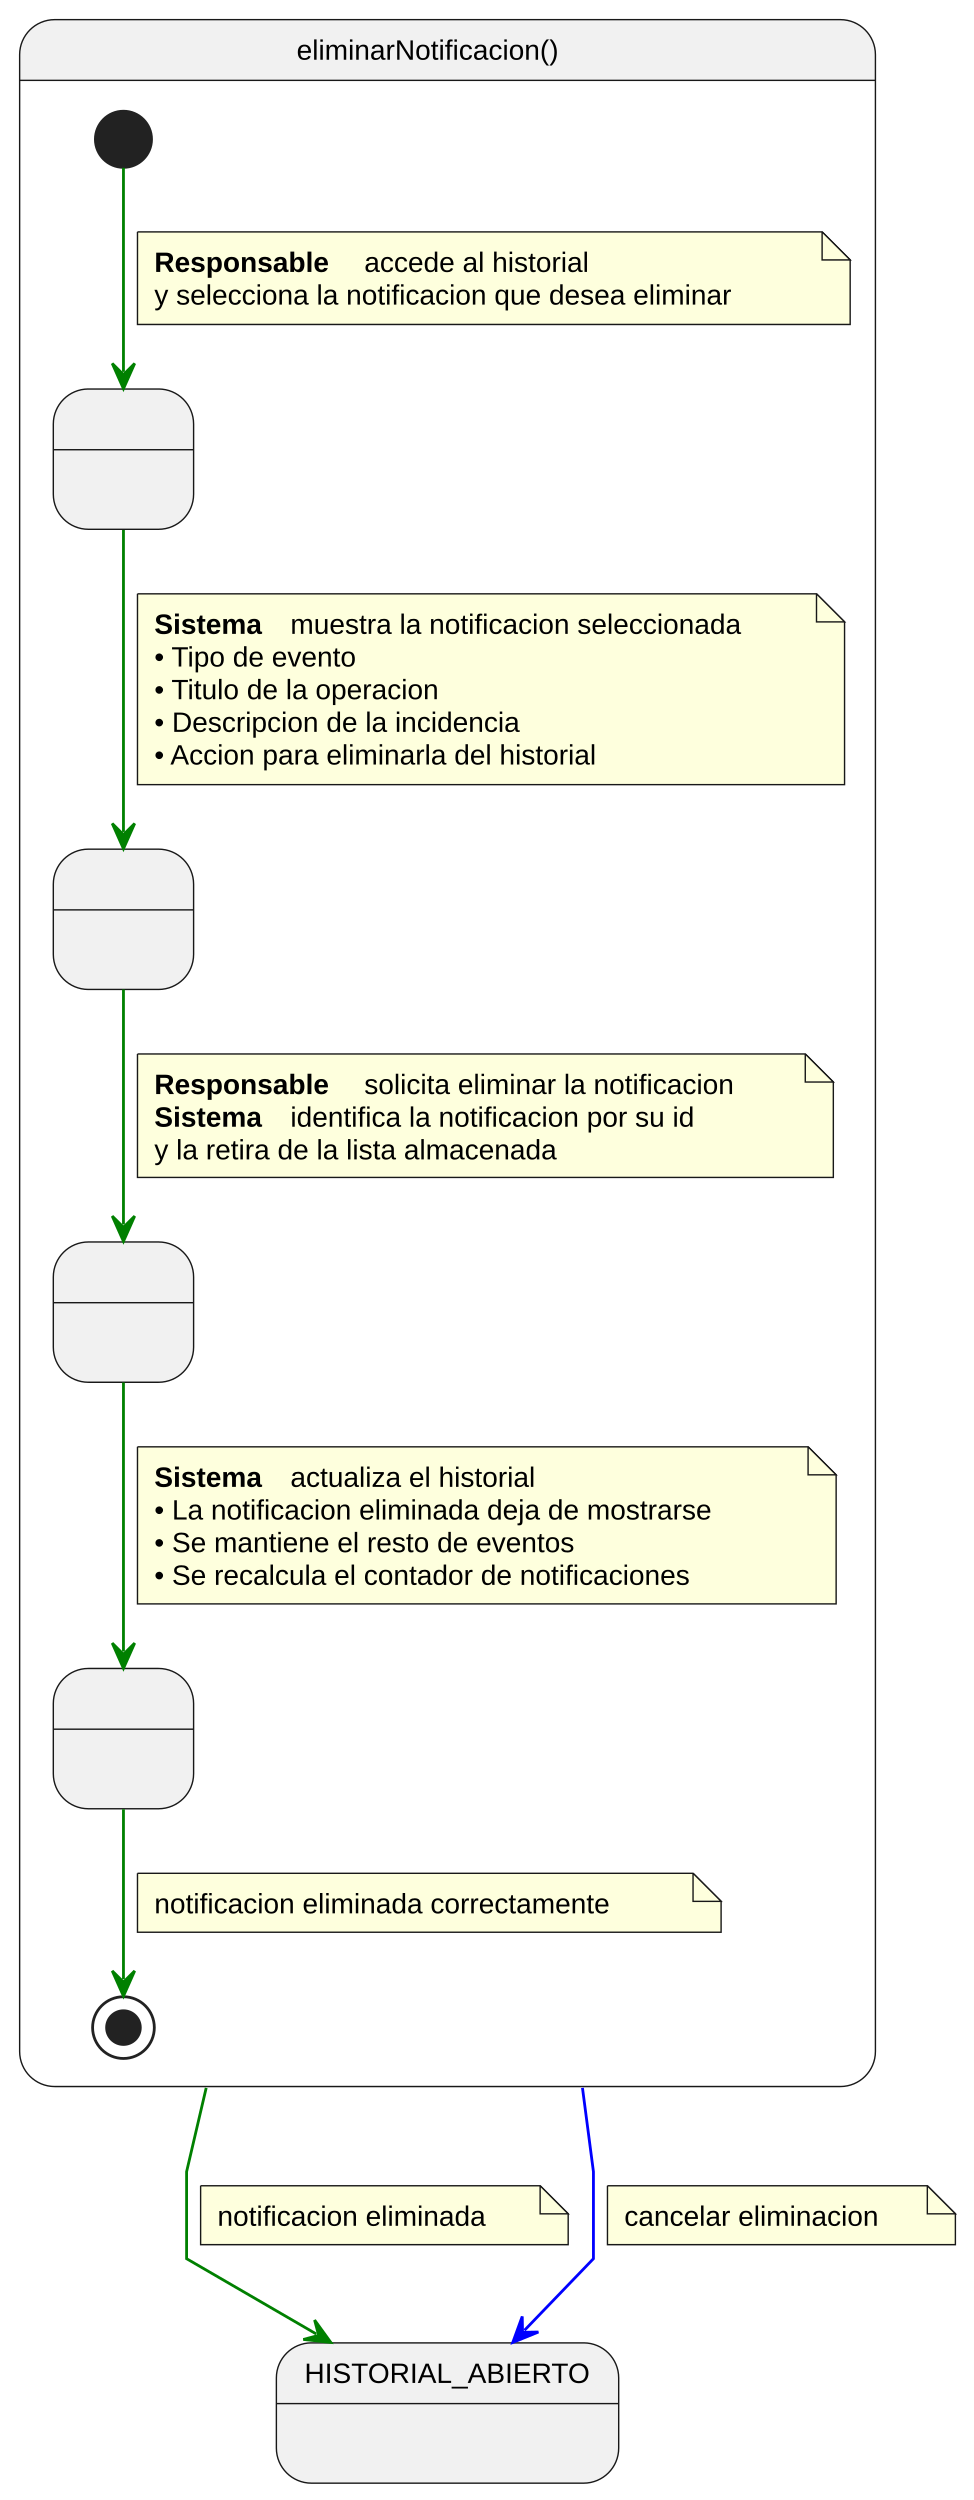
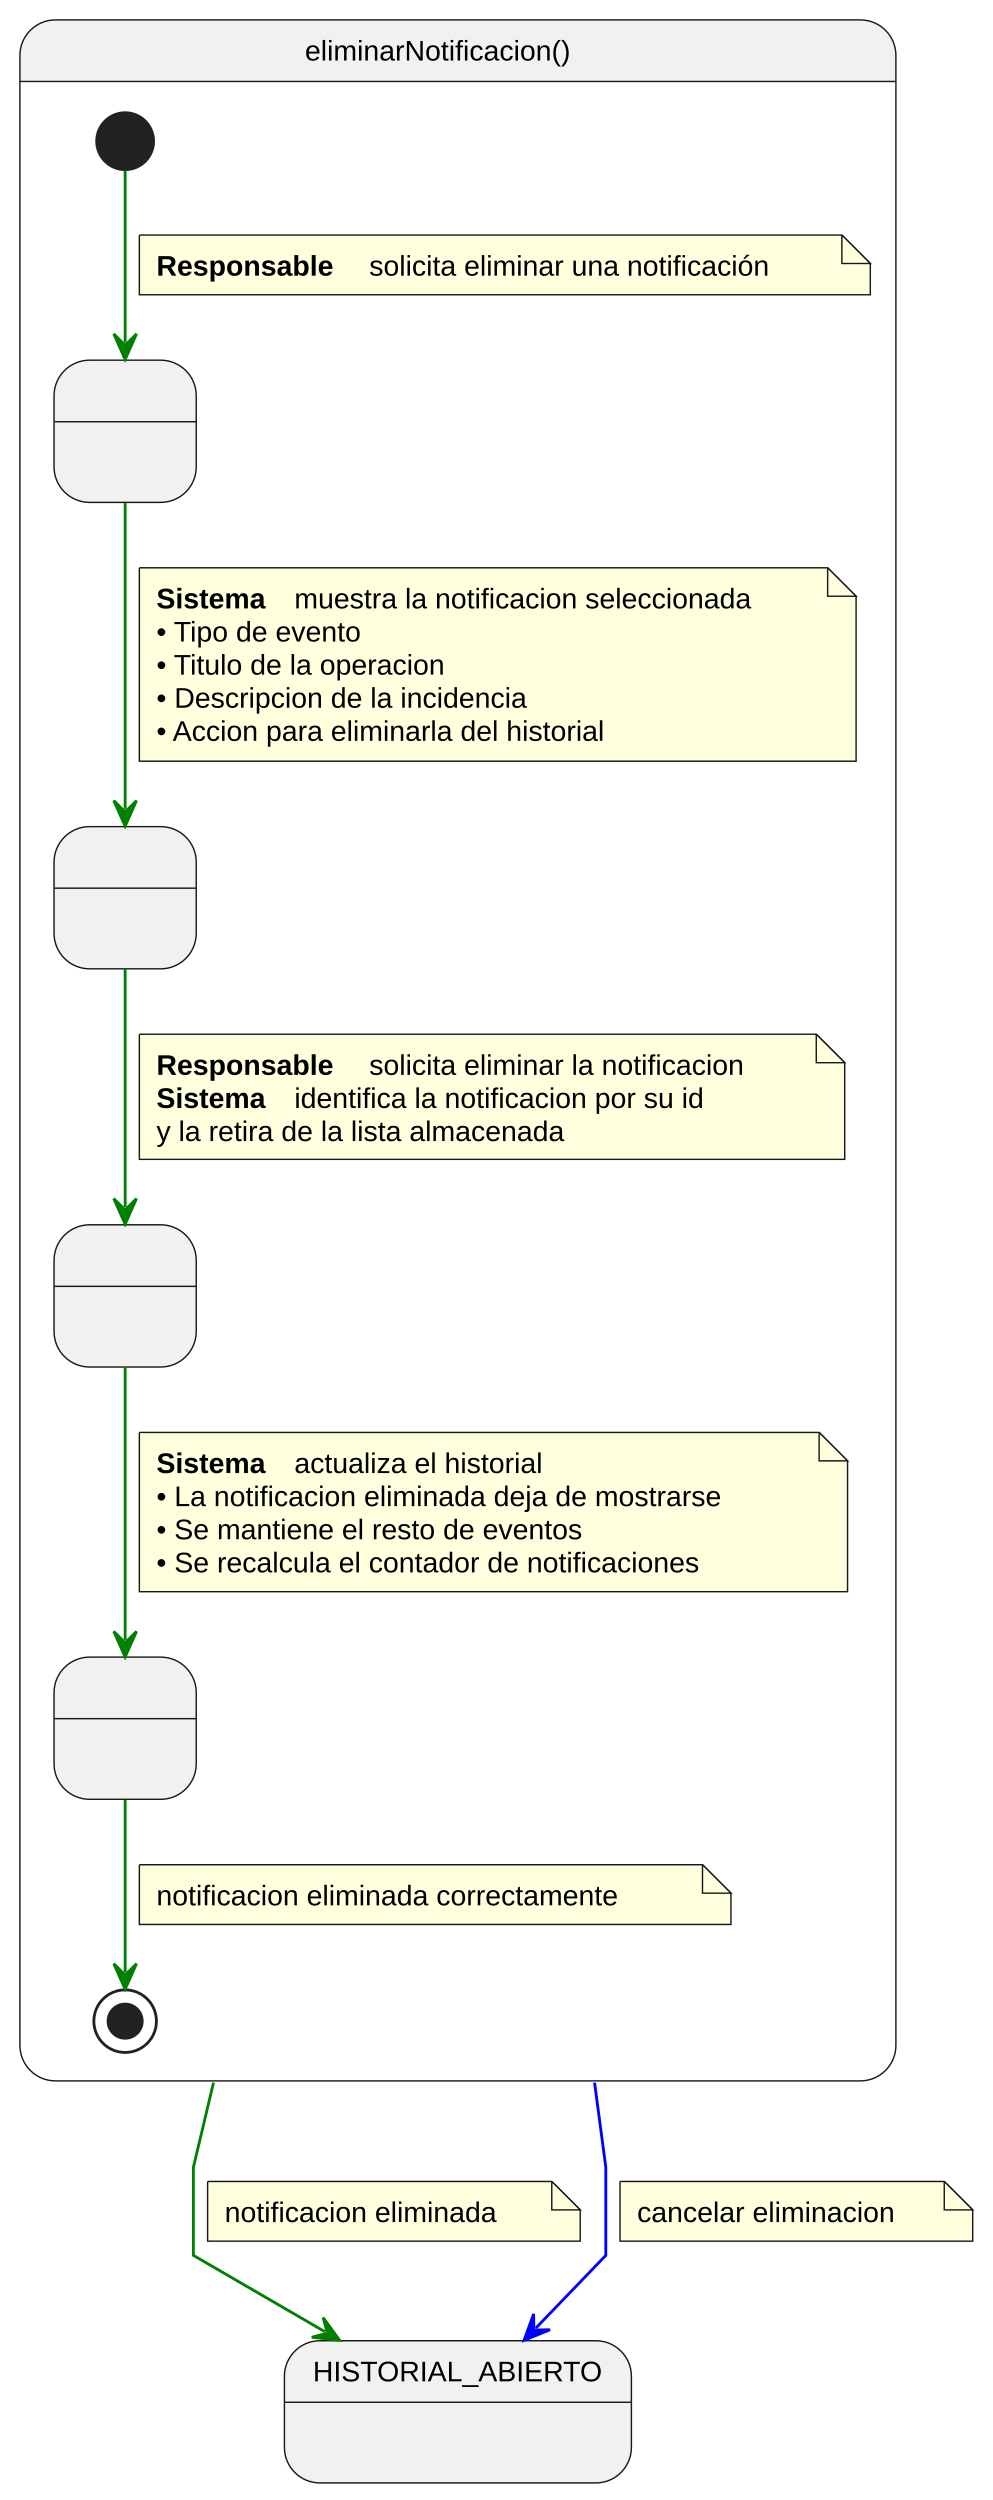
- <svg xmlns="http://www.w3.org/2000/svg" contentStyleType="text/css" data-diagram-type="STATE" height="891px" preserveAspectRatio="none" style="width:347px;height:891px;background:#FFFFFF;" version="1.1" viewBox="0 0 347 891" width="347px" zoomAndPan="magnify">
+ <svg xmlns="http://www.w3.org/2000/svg" contentStyleType="text/css" data-diagram-type="STATE" height="879px" preserveAspectRatio="none" style="width:349px;height:879px;background:#FFFFFF;" version="1.1" viewBox="0 0 349 879" width="349px" zoomAndPan="magnify">
  <defs />
  <g>
-     <path d="M19.5,7 L299.5,7 A12.5,12.5 0 0 1 312,19.5 L312,28.641 L7,28.641 L7,19.5 A12.5,12.5 0 0 1 19.5,7" fill="#F1F1F1" />
-     <rect fill="none" height="736.641" rx="12.5" ry="12.5" style="stroke:#181818;stroke-width:0.5;" width="305" x="7" y="7" />
-     <line style="stroke:#181818;stroke-width:0.5;" x1="7" x2="312" y1="28.641" y2="28.641" />
-     <text fill="#000000" font-family="Arial" font-size="10" lengthAdjust="spacing" textLength="107.564" x="105.718" y="21.282">eliminarNotificacion()</text>
+     <path d="M19.5,7 L302.5,7 A12.5,12.5 0 0 1 315,19.5 L315,28.641 L7,28.641 L7,19.5 A12.5,12.5 0 0 1 19.5,7" fill="#F1F1F1" />
+     <rect fill="none" height="724.641" rx="12.5" ry="12.5" style="stroke:#181818;stroke-width:0.5;" width="308" x="7" y="7" />
+     <line style="stroke:#181818;stroke-width:0.5;" x1="7" x2="315" y1="28.641" y2="28.641" />
+     <text fill="#000000" font-family="Arial" font-size="10" lengthAdjust="spacing" textLength="107.564" x="107.218" y="21.282">eliminarNotificacion()</text>
    <g id="eliminarNotificacion.SeleccionandoNotificacion">
-       <rect fill="#F1F1F1" height="50" rx="12.5" ry="12.5" style="stroke:#181818;stroke-width:0.5;" width="50" x="19" y="138.641" />
-       <line style="stroke:#181818;stroke-width:0.5;" x1="19" x2="69" y1="160.281" y2="160.281" />
-       <text fill="#000000" font-family="Arial" font-size="10" lengthAdjust="spacing" textLength="3.179" x="42.411" y="152.923"> </text>
+       <rect fill="#F1F1F1" height="50" rx="12.5" ry="12.5" style="stroke:#181818;stroke-width:0.5;" width="50" x="19" y="126.641" />
+       <line style="stroke:#181818;stroke-width:0.5;" x1="19" x2="69" y1="148.281" y2="148.281" />
+       <text fill="#000000" font-family="Arial" font-size="10" lengthAdjust="spacing" textLength="3.179" x="42.411" y="140.923"> </text>
    </g>
    <g id="eliminarNotificacion.SolicitandoEliminacion">
-       <rect fill="#F1F1F1" height="50" rx="12.5" ry="12.5" style="stroke:#181818;stroke-width:0.5;" width="50" x="19" y="302.641" />
-       <line style="stroke:#181818;stroke-width:0.5;" x1="19" x2="69" y1="324.281" y2="324.281" />
-       <text fill="#000000" font-family="Arial" font-size="10" lengthAdjust="spacing" textLength="3.179" x="42.411" y="316.923"> </text>
+       <rect fill="#F1F1F1" height="50" rx="12.5" ry="12.5" style="stroke:#181818;stroke-width:0.5;" width="50" x="19" y="290.641" />
+       <line style="stroke:#181818;stroke-width:0.5;" x1="19" x2="69" y1="312.281" y2="312.281" />
+       <text fill="#000000" font-family="Arial" font-size="10" lengthAdjust="spacing" textLength="3.179" x="42.411" y="304.923"> </text>
    </g>
    <g id="eliminarNotificacion.EliminandoNotificacion">
-       <rect fill="#F1F1F1" height="50" rx="12.5" ry="12.5" style="stroke:#181818;stroke-width:0.5;" width="50" x="19" y="442.641" />
-       <line style="stroke:#181818;stroke-width:0.5;" x1="19" x2="69" y1="464.281" y2="464.281" />
-       <text fill="#000000" font-family="Arial" font-size="10" lengthAdjust="spacing" textLength="3.179" x="42.411" y="456.923"> </text>
+       <rect fill="#F1F1F1" height="50" rx="12.5" ry="12.5" style="stroke:#181818;stroke-width:0.5;" width="50" x="19" y="430.641" />
+       <line style="stroke:#181818;stroke-width:0.5;" x1="19" x2="69" y1="452.281" y2="452.281" />
+       <text fill="#000000" font-family="Arial" font-size="10" lengthAdjust="spacing" textLength="3.179" x="42.411" y="444.923"> </text>
    </g>
    <g id="eliminarNotificacion.HistorialActualizado">
-       <rect fill="#F1F1F1" height="50" rx="12.5" ry="12.5" style="stroke:#181818;stroke-width:0.5;" width="50" x="19" y="594.641" />
-       <line style="stroke:#181818;stroke-width:0.5;" x1="19" x2="69" y1="616.281" y2="616.281" />
-       <text fill="#000000" font-family="Arial" font-size="10" lengthAdjust="spacing" textLength="3.179" x="42.411" y="608.923"> </text>
+       <rect fill="#F1F1F1" height="50" rx="12.5" ry="12.5" style="stroke:#181818;stroke-width:0.5;" width="50" x="19" y="582.641" />
+       <line style="stroke:#181818;stroke-width:0.5;" x1="19" x2="69" y1="604.281" y2="604.281" />
+       <text fill="#000000" font-family="Arial" font-size="10" lengthAdjust="spacing" textLength="3.179" x="42.411" y="596.923"> </text>
    </g>
    <ellipse cx="44" cy="49.641" fill="#222222" rx="10" ry="10" style="stroke:#222222;stroke-width:1;" />
-     <ellipse cx="44" cy="722.641" fill="none" rx="11" ry="11" style="stroke:#222222;stroke-width:1;" />
-     <ellipse cx="44" cy="722.641" fill="#222222" rx="6" ry="6" style="stroke:#222222;stroke-width:1;" />
+     <ellipse cx="44" cy="710.641" fill="none" rx="11" ry="11" style="stroke:#222222;stroke-width:1;" />
+     <ellipse cx="44" cy="710.641" fill="#222222" rx="6" ry="6" style="stroke:#222222;stroke-width:1;" />
    <g class="link" data-entity-1=".start.eliminarNotificacion" data-entity-2="SeleccionandoNotificacion" data-source-line="11" data-uid="lnk3" id="link_.start.eliminarNotificacion_SeleccionandoNotificacion">
-       <path d="M44,59.811 C44,76.841 44,107.871 44,132.531" fill="none" id="*start*eliminarNotificacion-to-SeleccionandoNotificacion" style="stroke:#008000;stroke-width:1;" />
-       <polygon fill="#008000" points="44,138.531,48,129.531,44,133.531,40,129.531,44,138.531" style="stroke:#008000;stroke-width:1;" />
-       <path d="M49,82.641 L49,115.641 L303,115.641 L303,92.641 L293,82.641 L49,82.641" fill="#FEFFDD" style="stroke:#181818;stroke-width:0.5;" />
-       <path d="M293,82.641 L293,92.641 L303,92.641 L293,82.641" fill="#FEFFDD" style="stroke:#181818;stroke-width:0.5;" />
+       <path d="M44,59.871 C44,74.861 44,98.971 44,120.401" fill="none" id="*start*eliminarNotificacion-to-SeleccionandoNotificacion" style="stroke:#008000;stroke-width:1;" />
+       <polygon fill="#008000" points="44,126.401,48,117.401,44,121.401,40,117.401,44,126.401" style="stroke:#008000;stroke-width:1;" />
+       <path d="M49,82.641 L49,103.641 L306,103.641 L306,92.641 L296,82.641 L49,82.641" fill="#FEFFDD" style="stroke:#181818;stroke-width:0.5;" />
+       <path d="M296,82.641 L296,92.641 L306,92.641 L296,82.641" fill="#FEFFDD" style="stroke:#181818;stroke-width:0.5;" />
      <text fill="#000000" font-family="Arial" font-size="10" font-weight="bold" lengthAdjust="spacing" textLength="71.65" x="55" y="96.923">Responsable</text>
-       <text fill="#000000" font-family="Arial" font-size="10" lengthAdjust="spacing" textLength="91.201" x="129.829" y="96.923">accede al historial</text>
-       <text fill="#000000" font-family="Arial" font-size="10" lengthAdjust="spacing" textLength="233.994" x="55" y="108.564">y selecciona la notificacion que desea eliminar</text>
+       <text fill="#000000" font-family="Arial" font-size="10" lengthAdjust="spacing" textLength="162.168" x="129.829" y="96.923">solicita eliminar una notificación</text>
    </g>
-     <g class="link" data-entity-1="SeleccionandoNotificacion" data-entity-2="SolicitandoEliminacion" data-source-line="17" data-uid="lnk4" id="link_SeleccionandoNotificacion_SolicitandoEliminacion">
-       <path d="M44,188.891 C44,219.521 44,265.901 44,296.491" fill="none" id="SeleccionandoNotificacion-to-SolicitandoEliminacion" style="stroke:#008000;stroke-width:1;" />
-       <polygon fill="#008000" points="44,302.491,48,293.491,44,297.491,40,293.491,44,302.491" style="stroke:#008000;stroke-width:1;" />
-       <path d="M49,211.641 L49,279.641 L301,279.641 L301,221.641 L291,211.641 L49,211.641" fill="#FEFFDD" style="stroke:#181818;stroke-width:0.5;" />
-       <path d="M291,211.641 L291,221.641 L301,221.641 L291,211.641" fill="#FEFFDD" style="stroke:#181818;stroke-width:0.5;" />
-       <text fill="#000000" font-family="Arial" font-size="10" font-weight="bold" lengthAdjust="spacing" textLength="45.312" x="55" y="225.923">Sistema</text>
-       <text fill="#000000" font-family="Arial" font-size="10" lengthAdjust="spacing" textLength="182.983" x="103.491" y="225.923">muestra la notificacion seleccionada</text>
-       <text fill="#000000" font-family="Arial" font-size="10" lengthAdjust="spacing" textLength="83.887" x="55" y="237.564">• Tipo de evento</text>
-       <text fill="#000000" font-family="Arial" font-size="10" lengthAdjust="spacing" textLength="117.651" x="55" y="249.204">• Titulo de la operacion</text>
-       <text fill="#000000" font-family="Arial" font-size="10" lengthAdjust="spacing" textLength="149.185" x="55" y="260.845">• Descripcion de la incidencia</text>
-       <text fill="#000000" font-family="Arial" font-size="10" lengthAdjust="spacing" textLength="182.73" x="55" y="272.485">• Accion para eliminarla del historial</text>
+     <g class="link" data-entity-1="SeleccionandoNotificacion" data-entity-2="SolicitandoEliminacion" data-source-line="16" data-uid="lnk4" id="link_SeleccionandoNotificacion_SolicitandoEliminacion">
+       <path d="M44,176.891 C44,207.521 44,253.901 44,284.491" fill="none" id="SeleccionandoNotificacion-to-SolicitandoEliminacion" style="stroke:#008000;stroke-width:1;" />
+       <polygon fill="#008000" points="44,290.491,48,281.491,44,285.491,40,281.491,44,290.491" style="stroke:#008000;stroke-width:1;" />
+       <path d="M49,199.641 L49,267.641 L301,267.641 L301,209.641 L291,199.641 L49,199.641" fill="#FEFFDD" style="stroke:#181818;stroke-width:0.5;" />
+       <path d="M291,199.641 L291,209.641 L301,209.641 L291,199.641" fill="#FEFFDD" style="stroke:#181818;stroke-width:0.5;" />
+       <text fill="#000000" font-family="Arial" font-size="10" font-weight="bold" lengthAdjust="spacing" textLength="45.312" x="55" y="213.923">Sistema</text>
+       <text fill="#000000" font-family="Arial" font-size="10" lengthAdjust="spacing" textLength="182.983" x="103.491" y="213.923">muestra la notificacion seleccionada</text>
+       <text fill="#000000" font-family="Arial" font-size="10" lengthAdjust="spacing" textLength="83.887" x="55" y="225.564">• Tipo de evento</text>
+       <text fill="#000000" font-family="Arial" font-size="10" lengthAdjust="spacing" textLength="117.651" x="55" y="237.204">• Titulo de la operacion</text>
+       <text fill="#000000" font-family="Arial" font-size="10" lengthAdjust="spacing" textLength="149.185" x="55" y="248.845">• Descripcion de la incidencia</text>
+       <text fill="#000000" font-family="Arial" font-size="10" lengthAdjust="spacing" textLength="182.73" x="55" y="260.485">• Accion para eliminarla del historial</text>
    </g>
-     <g class="link" data-entity-1="SolicitandoEliminacion" data-entity-2="EliminandoNotificacion" data-source-line="26" data-uid="lnk5" id="link_SolicitandoEliminacion_EliminandoNotificacion">
-       <path d="M44,352.681 C44,377.851 44,411.171 44,436.411" fill="none" id="SolicitandoEliminacion-to-EliminandoNotificacion" style="stroke:#008000;stroke-width:1;" />
-       <polygon fill="#008000" points="44,442.411,48,433.411,44,437.411,40,433.411,44,442.411" style="stroke:#008000;stroke-width:1;" />
-       <path d="M49,375.641 L49,419.641 L297,419.641 L297,385.641 L287,375.641 L49,375.641" fill="#FEFFDD" style="stroke:#181818;stroke-width:0.5;" />
-       <path d="M287,375.641 L287,385.641 L297,385.641 L287,375.641" fill="#FEFFDD" style="stroke:#181818;stroke-width:0.5;" />
-       <text fill="#000000" font-family="Arial" font-size="10" font-weight="bold" lengthAdjust="spacing" textLength="71.65" x="55" y="389.923">Responsable</text>
-       <text fill="#000000" font-family="Arial" font-size="10" lengthAdjust="spacing" textLength="152.27" x="129.829" y="389.923">solicita eliminar la notificacion</text>
-       <text fill="#000000" font-family="Arial" font-size="10" font-weight="bold" lengthAdjust="spacing" textLength="45.312" x="55" y="401.563">Sistema</text>
-       <text fill="#000000" font-family="Arial" font-size="10" lengthAdjust="spacing" textLength="166.103" x="103.491" y="401.563">identifica la notificacion por su id</text>
-       <text fill="#000000" font-family="Arial" font-size="10" lengthAdjust="spacing" textLength="164.688" x="55" y="413.204">y la retira de la lista almacenada</text>
+     <g class="link" data-entity-1="SolicitandoEliminacion" data-entity-2="EliminandoNotificacion" data-source-line="25" data-uid="lnk5" id="link_SolicitandoEliminacion_EliminandoNotificacion">
+       <path d="M44,340.681 C44,365.851 44,399.171 44,424.411" fill="none" id="SolicitandoEliminacion-to-EliminandoNotificacion" style="stroke:#008000;stroke-width:1;" />
+       <polygon fill="#008000" points="44,430.411,48,421.411,44,425.411,40,421.411,44,430.411" style="stroke:#008000;stroke-width:1;" />
+       <path d="M49,363.641 L49,407.641 L297,407.641 L297,373.641 L287,363.641 L49,363.641" fill="#FEFFDD" style="stroke:#181818;stroke-width:0.5;" />
+       <path d="M287,363.641 L287,373.641 L297,373.641 L287,363.641" fill="#FEFFDD" style="stroke:#181818;stroke-width:0.5;" />
+       <text fill="#000000" font-family="Arial" font-size="10" font-weight="bold" lengthAdjust="spacing" textLength="71.65" x="55" y="377.923">Responsable</text>
+       <text fill="#000000" font-family="Arial" font-size="10" lengthAdjust="spacing" textLength="152.27" x="129.829" y="377.923">solicita eliminar la notificacion</text>
+       <text fill="#000000" font-family="Arial" font-size="10" font-weight="bold" lengthAdjust="spacing" textLength="45.312" x="55" y="389.563">Sistema</text>
+       <text fill="#000000" font-family="Arial" font-size="10" lengthAdjust="spacing" textLength="166.103" x="103.491" y="389.563">identifica la notificacion por su id</text>
+       <text fill="#000000" font-family="Arial" font-size="10" lengthAdjust="spacing" textLength="164.688" x="55" y="401.204">y la retira de la lista almacenada</text>
    </g>
-     <g class="link" data-entity-1="EliminandoNotificacion" data-entity-2="HistorialActualizado" data-source-line="33" data-uid="lnk6" id="link_EliminandoNotificacion_HistorialActualizado">
-       <path d="M44,492.741 C44,520.731 44,560.631 44,588.601" fill="none" id="EliminandoNotificacion-to-HistorialActualizado" style="stroke:#008000;stroke-width:1;" />
-       <polygon fill="#008000" points="44,594.601,48,585.601,44,589.601,40,585.601,44,594.601" style="stroke:#008000;stroke-width:1;" />
-       <path d="M49,515.641 L49,571.641 L298,571.641 L298,525.641 L288,515.641 L49,515.641" fill="#FEFFDD" style="stroke:#181818;stroke-width:0.5;" />
-       <path d="M288,515.641 L288,525.641 L298,525.641 L288,515.641" fill="#FEFFDD" style="stroke:#181818;stroke-width:0.5;" />
-       <text fill="#000000" font-family="Arial" font-size="10" font-weight="bold" lengthAdjust="spacing" textLength="45.312" x="55" y="529.923">Sistema</text>
-       <text fill="#000000" font-family="Arial" font-size="10" lengthAdjust="spacing" textLength="100.395" x="103.491" y="529.923">actualiza el historial</text>
-       <text fill="#000000" font-family="Arial" font-size="10" lengthAdjust="spacing" textLength="228.262" x="55" y="541.563">• La notificacion eliminada deja de mostrarse</text>
-       <text fill="#000000" font-family="Arial" font-size="10" lengthAdjust="spacing" textLength="171.773" x="55" y="553.204">• Se mantiene el resto de eventos</text>
-       <text fill="#000000" font-family="Arial" font-size="10" lengthAdjust="spacing" textLength="218.066" x="55" y="564.845">• Se recalcula el contador de notificaciones</text>
+     <g class="link" data-entity-1="EliminandoNotificacion" data-entity-2="HistorialActualizado" data-source-line="32" data-uid="lnk6" id="link_EliminandoNotificacion_HistorialActualizado">
+       <path d="M44,480.741 C44,508.731 44,548.631 44,576.601" fill="none" id="EliminandoNotificacion-to-HistorialActualizado" style="stroke:#008000;stroke-width:1;" />
+       <polygon fill="#008000" points="44,582.601,48,573.601,44,577.601,40,573.601,44,582.601" style="stroke:#008000;stroke-width:1;" />
+       <path d="M49,503.641 L49,559.641 L298,559.641 L298,513.641 L288,503.641 L49,503.641" fill="#FEFFDD" style="stroke:#181818;stroke-width:0.5;" />
+       <path d="M288,503.641 L288,513.641 L298,513.641 L288,503.641" fill="#FEFFDD" style="stroke:#181818;stroke-width:0.5;" />
+       <text fill="#000000" font-family="Arial" font-size="10" font-weight="bold" lengthAdjust="spacing" textLength="45.312" x="55" y="517.923">Sistema</text>
+       <text fill="#000000" font-family="Arial" font-size="10" lengthAdjust="spacing" textLength="100.395" x="103.491" y="517.923">actualiza el historial</text>
+       <text fill="#000000" font-family="Arial" font-size="10" lengthAdjust="spacing" textLength="228.262" x="55" y="529.563">• La notificacion eliminada deja de mostrarse</text>
+       <text fill="#000000" font-family="Arial" font-size="10" lengthAdjust="spacing" textLength="171.773" x="55" y="541.204">• Se mantiene el resto de eventos</text>
+       <text fill="#000000" font-family="Arial" font-size="10" lengthAdjust="spacing" textLength="218.066" x="55" y="552.845">• Se recalcula el contador de notificaciones</text>
    </g>
-     <g class="link" data-entity-1="HistorialActualizado" data-entity-2=".end.eliminarNotificacion" data-source-line="41" data-uid="lnk8" id="link_HistorialActualizado_.end.eliminarNotificacion">
-       <path d="M44,644.831 C44,666.071 44,689.931 44,705.421" fill="none" id="HistorialActualizado-to-*end*eliminarNotificacion" style="stroke:#008000;stroke-width:1;" />
-       <polygon fill="#008000" points="44,711.421,48,702.421,44,706.421,40,702.421,44,711.421" style="stroke:#008000;stroke-width:1;" />
-       <path d="M49,667.641 L49,688.641 L257,688.641 L257,677.641 L247,667.641 L49,667.641" fill="#FEFFDD" style="stroke:#181818;stroke-width:0.5;" />
-       <path d="M247,667.641 L247,677.641 L257,677.641 L247,667.641" fill="#FEFFDD" style="stroke:#181818;stroke-width:0.5;" />
-       <text fill="#000000" font-family="Arial" font-size="10" lengthAdjust="spacing" textLength="187.183" x="55" y="681.923">notificacion eliminada correctamente</text>
+     <g class="link" data-entity-1="HistorialActualizado" data-entity-2=".end.eliminarNotificacion" data-source-line="40" data-uid="lnk8" id="link_HistorialActualizado_.end.eliminarNotificacion">
+       <path d="M44,632.831 C44,654.071 44,677.931 44,693.421" fill="none" id="HistorialActualizado-to-*end*eliminarNotificacion" style="stroke:#008000;stroke-width:1;" />
+       <polygon fill="#008000" points="44,699.421,48,690.421,44,694.421,40,690.421,44,699.421" style="stroke:#008000;stroke-width:1;" />
+       <path d="M49,655.641 L49,676.641 L257,676.641 L257,665.641 L247,655.641 L49,655.641" fill="#FEFFDD" style="stroke:#181818;stroke-width:0.5;" />
+       <path d="M247,655.641 L247,665.641 L257,665.641 L247,655.641" fill="#FEFFDD" style="stroke:#181818;stroke-width:0.5;" />
+       <text fill="#000000" font-family="Arial" font-size="10" lengthAdjust="spacing" textLength="187.183" x="55" y="669.923">notificacion eliminada correctamente</text>
    </g>
    <g id="HISTORIAL_ABIERTO">
-       <rect fill="#F1F1F1" height="50" rx="12.5" ry="12.5" style="stroke:#181818;stroke-width:0.5;" width="122.002" x="98.5" y="835" />
-       <line style="stroke:#181818;stroke-width:0.5;" x1="98.5" x2="220.502" y1="856.641" y2="856.641" />
-       <text fill="#000000" font-family="Arial" font-size="10" lengthAdjust="spacing" textLength="102.002" x="108.5" y="849.282">HISTORIAL_ABIERTO</text>
+       <rect fill="#F1F1F1" height="50" rx="12.5" ry="12.5" style="stroke:#181818;stroke-width:0.5;" width="122.002" x="100" y="823" />
+       <line style="stroke:#181818;stroke-width:0.5;" x1="100" x2="222.002" y1="844.641" y2="844.641" />
+       <text fill="#000000" font-family="Arial" font-size="10" lengthAdjust="spacing" textLength="102.002" x="110" y="837.282">HISTORIAL_ABIERTO</text>
    </g>
-     <g class="link" data-entity-1="eliminarNotificacion" data-entity-2="HISTORIAL_ABIERTO" data-source-line="47" data-uid="lnk10" id="link_eliminarNotificacion_HISTORIAL_ABIERTO">
-       <path d="M73.49,744.12 C69.12,762.79 66.5,774 66.5,774 C66.5,774 66.5,805 66.5,805 C66.5,805 87.94,817.459 112.71,831.829" fill="none" id="eliminarNotificacion-to-HISTORIAL_ABIERTO" style="stroke:#008000;stroke-width:1;" />
-       <polygon fill="#008000" points="117.9,834.84,112.122,826.864,113.575,832.331,108.108,833.784,117.9,834.84" style="stroke:#008000;stroke-width:1;" />
-       <path d="M71.5,779 L71.5,800 L202.5,800 L202.5,789 L192.5,779 L71.5,779" fill="#FEFFDD" style="stroke:#181818;stroke-width:0.5;" />
-       <path d="M192.5,779 L192.5,789 L202.5,789 L192.5,779" fill="#FEFFDD" style="stroke:#181818;stroke-width:0.5;" />
-       <text fill="#000000" font-family="Arial" font-size="10" lengthAdjust="spacing" textLength="110.161" x="77.5" y="793.282">notificacion eliminada</text>
+     <g class="link" data-entity-1="eliminarNotificacion" data-entity-2="HISTORIAL_ABIERTO" data-source-line="46" data-uid="lnk10" id="link_eliminarNotificacion_HISTORIAL_ABIERTO">
+       <path d="M75.07,732.25 C70.65,750.83 68,762 68,762 C68,762 68,793 68,793 C68,793 89.44,805.459 114.21,819.829" fill="none" id="eliminarNotificacion-to-HISTORIAL_ABIERTO" style="stroke:#008000;stroke-width:1;" />
+       <polygon fill="#008000" points="119.4,822.84,113.622,814.864,115.075,820.331,109.608,821.784,119.4,822.84" style="stroke:#008000;stroke-width:1;" />
+       <path d="M73,767 L73,788 L204,788 L204,777 L194,767 L73,767" fill="#FEFFDD" style="stroke:#181818;stroke-width:0.5;" />
+       <path d="M194,767 L194,777 L204,777 L194,767" fill="#FEFFDD" style="stroke:#181818;stroke-width:0.5;" />
+       <text fill="#000000" font-family="Arial" font-size="10" lengthAdjust="spacing" textLength="110.161" x="79" y="781.282">notificacion eliminada</text>
    </g>
-     <g class="link" data-entity-1="eliminarNotificacion" data-entity-2="HISTORIAL_ABIERTO" data-source-line="52" data-uid="lnk11" id="link_eliminarNotificacion_HISTORIAL_ABIERTO">
-       <path d="M207.59,744.12 C210.03,762.79 211.5,774 211.5,774 C211.5,774 211.5,805 211.5,805 C211.5,805 200.774,816.15 186.924,830.52" fill="none" id="eliminarNotificacion-to-HISTORIAL_ABIERTO-1" style="stroke:#0000FF;stroke-width:1;" />
-       <polygon fill="#0000FF" points="182.76,834.84,191.886,831.136,186.23,831.24,186.126,825.584,182.76,834.84" style="stroke:#0000FF;stroke-width:1;" />
-       <path d="M216.5,779 L216.5,800 L340.5,800 L340.5,789 L330.5,779 L216.5,779" fill="#FEFFDD" style="stroke:#181818;stroke-width:0.5;" />
-       <path d="M330.5,779 L330.5,789 L340.5,789 L330.5,779" fill="#FEFFDD" style="stroke:#181818;stroke-width:0.5;" />
-       <text fill="#000000" font-family="Arial" font-size="10" lengthAdjust="spacing" textLength="103.237" x="222.5" y="793.282">cancelar eliminacion</text>
+     <g class="link" data-entity-1="eliminarNotificacion" data-entity-2="HISTORIAL_ABIERTO" data-source-line="51" data-uid="lnk11" id="link_eliminarNotificacion_HISTORIAL_ABIERTO">
+       <path d="M209.05,732.25 C211.52,750.83 213,762 213,762 C213,762 213,793 213,793 C213,793 202.274,804.15 188.424,818.52" fill="none" id="eliminarNotificacion-to-HISTORIAL_ABIERTO-1" style="stroke:#0000FF;stroke-width:1;" />
+       <polygon fill="#0000FF" points="184.26,822.84,193.386,819.136,187.73,819.24,187.626,813.584,184.26,822.84" style="stroke:#0000FF;stroke-width:1;" />
+       <path d="M218,767 L218,788 L342,788 L342,777 L332,767 L218,767" fill="#FEFFDD" style="stroke:#181818;stroke-width:0.5;" />
+       <path d="M332,767 L332,777 L342,777 L332,767" fill="#FEFFDD" style="stroke:#181818;stroke-width:0.5;" />
+       <text fill="#000000" font-family="Arial" font-size="10" lengthAdjust="spacing" textLength="103.237" x="224" y="781.282">cancelar eliminacion</text>
    </g>
  </g>
</svg>
